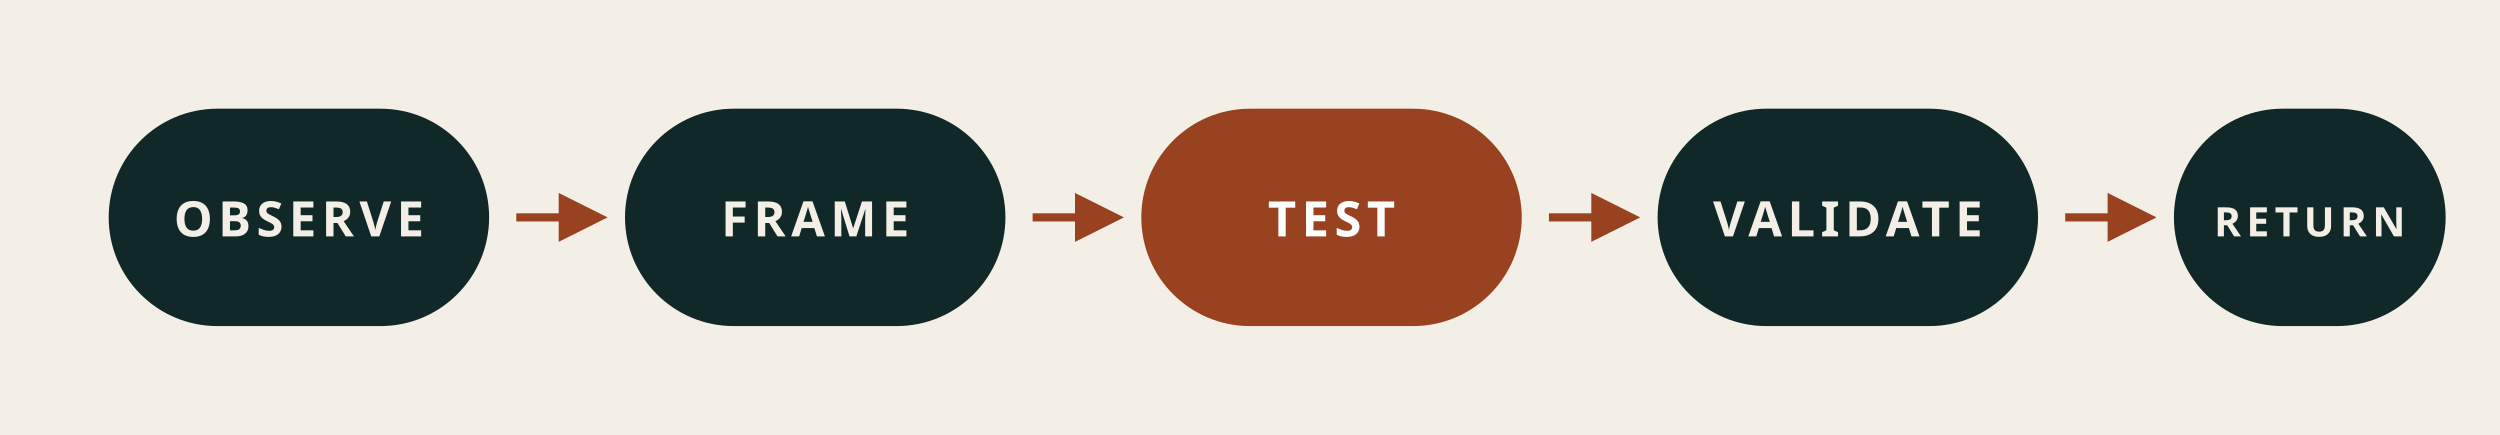
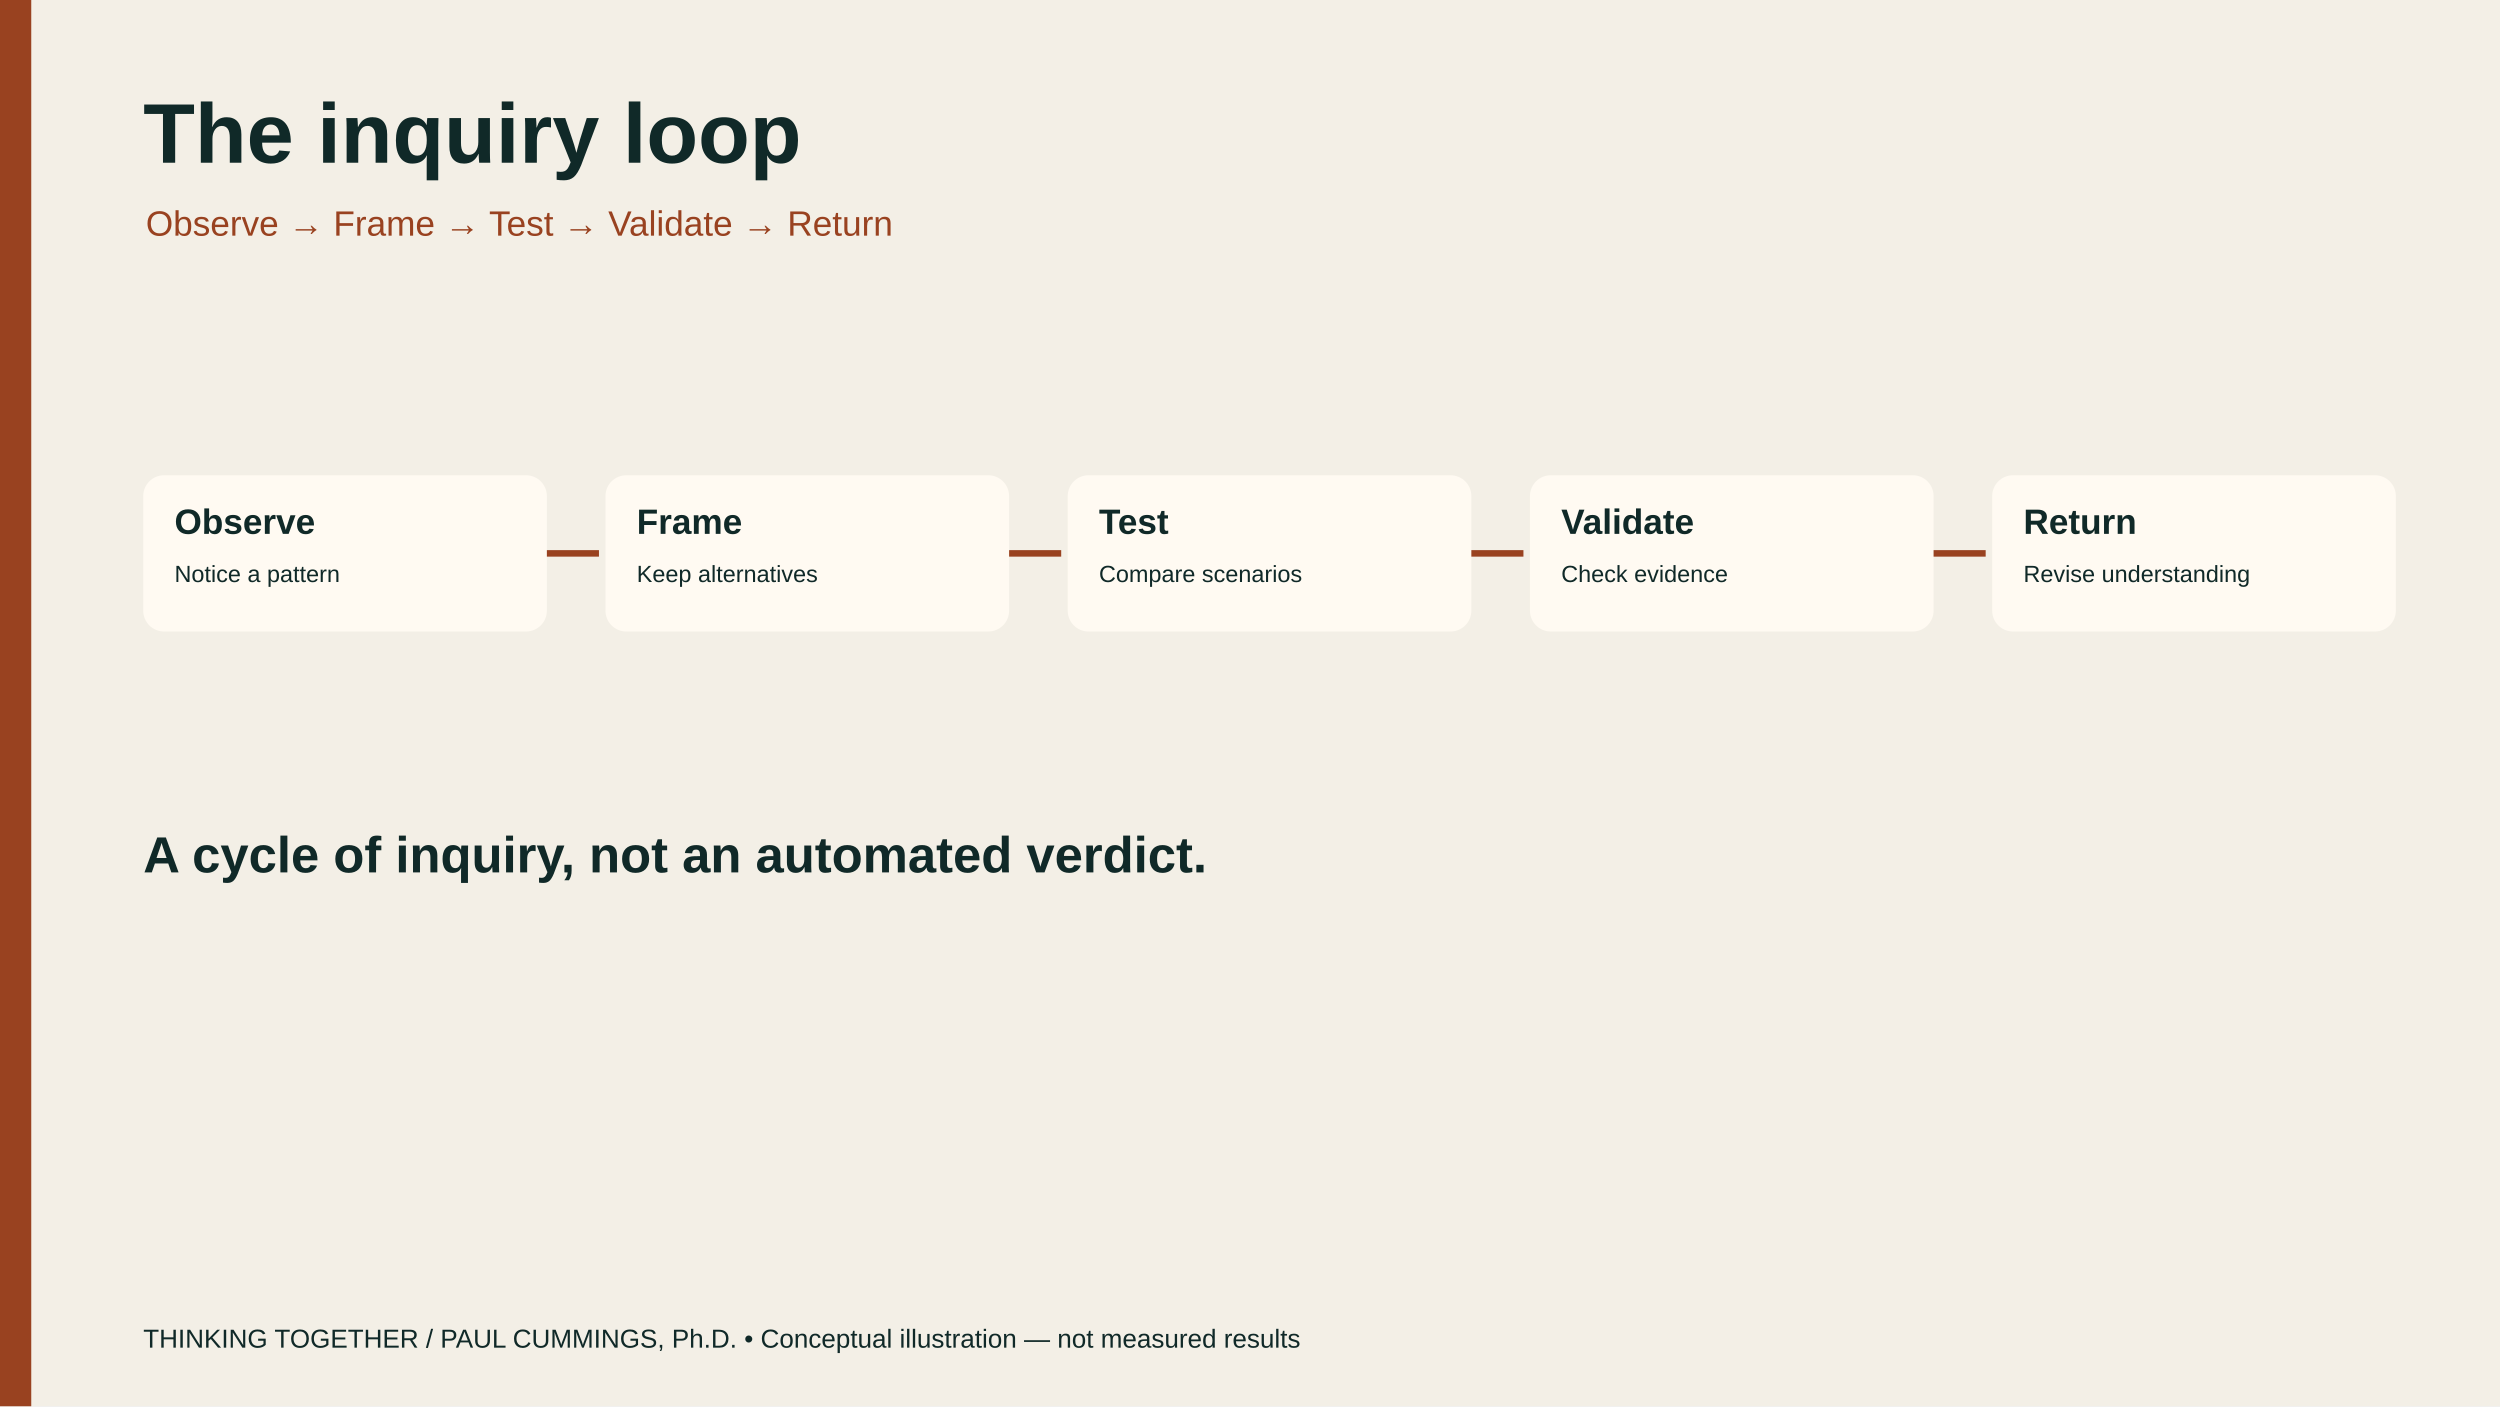
- <svg xmlns="http://www.w3.org/2000/svg" viewBox="0 0 920 160" role="img" aria-labelledby="t d">
-   <defs>
-     <marker id="arrow" viewBox="0 0 10 10" refX="8" refY="5" markerWidth="6" markerHeight="6" orient="auto-start-reverse">
-       <path d="M 0 0 L 10 5 L 0 10 z" fill="#994220" />
-     </marker>
-   </defs>
-   <rect width="920" height="160" fill="#f3efe6" />
-   <g font-family="Manrope, Avenir Next, sans-serif" font-size="18" font-weight="700" letter-spacing="2">
-     <g transform="translate(40,40)">
-       <rect width="140" height="80" rx="40" fill="#102928" />
-       <text x="70" y="47" text-anchor="middle" fill="#f3efe6">OBSERVE</text>
-     </g>
-     <line x1="190" y1="80" x2="220" y2="80" stroke="#994220" stroke-width="3" marker-end="url(#arrow)" />
-     <g transform="translate(230,40)">
-       <rect width="140" height="80" rx="40" fill="#102928" />
-       <text x="70" y="47" text-anchor="middle" fill="#f3efe6">FRAME</text>
-     </g>
-     <line x1="380" y1="80" x2="410" y2="80" stroke="#994220" stroke-width="3" marker-end="url(#arrow)" />
-     <g transform="translate(420,40)">
-       <rect width="140" height="80" rx="40" fill="#994220" />
-       <text x="70" y="47" text-anchor="middle" fill="#fff">TEST</text>
-     </g>
-     <line x1="570" y1="80" x2="600" y2="80" stroke="#994220" stroke-width="3" marker-end="url(#arrow)" />
-     <g transform="translate(610,40)">
-       <rect width="140" height="80" rx="40" fill="#102928" />
-       <text x="70" y="47" text-anchor="middle" fill="#f3efe6">VALIDATE</text>
-     </g>
-     <line x1="760" y1="80" x2="790" y2="80" stroke="#994220" stroke-width="3" marker-end="url(#arrow)" />
-     <g transform="translate(800,40)">
-       <rect width="100" height="80" rx="40" fill="#102928" />
-       <text x="50" y="47" text-anchor="middle" fill="#f3efe6" font-size="15">RETURN</text>
-     </g>
+ <svg xmlns="http://www.w3.org/2000/svg" width="1920" height="1080" viewBox="0 0 1920 1080">
+   <rect width="1920" height="1080" fill="#f3efe6" />
+   <rect x="0" y="0" width="24" height="1080" fill="#994220" />
+   <g font-family="Arial, Helvetica, sans-serif">
+     <text x="110" y="125" fill="#102928" font-size="65" font-weight="700" text-anchor="start">The inquiry loop</text>
+     <text x="112" y="181" fill="#994220" font-size="27" font-weight="500" text-anchor="start">Observe → Frame → Test → Validate → Return</text>
+     <rect x="110" y="365" width="310" height="120" rx="16" fill="#fffaf2" stroke="none" stroke-width="2" />
+     <text x="134" y="410" fill="#102928" font-size="27" font-weight="700" text-anchor="start">Observe</text>
+     <text x="134" y="447" fill="#102928" font-size="18" font-weight="500" text-anchor="start">Notice a pattern</text>
+     <path d="M420,425 L460,425" fill="none" stroke="#994220" stroke-width="5" stroke-dasharray="" />
+     <rect x="465" y="365" width="310" height="120" rx="16" fill="#fffaf2" stroke="none" stroke-width="2" />
+     <text x="489" y="410" fill="#102928" font-size="27" font-weight="700" text-anchor="start">Frame</text>
+     <text x="489" y="447" fill="#102928" font-size="18" font-weight="500" text-anchor="start">Keep alternatives</text>
+     <path d="M775,425 L815,425" fill="none" stroke="#994220" stroke-width="5" stroke-dasharray="" />
+     <rect x="820" y="365" width="310" height="120" rx="16" fill="#fffaf2" stroke="none" stroke-width="2" />
+     <text x="844" y="410" fill="#102928" font-size="27" font-weight="700" text-anchor="start">Test</text>
+     <text x="844" y="447" fill="#102928" font-size="18" font-weight="500" text-anchor="start">Compare scenarios</text>
+     <path d="M1130,425 L1170,425" fill="none" stroke="#994220" stroke-width="5" stroke-dasharray="" />
+     <rect x="1175" y="365" width="310" height="120" rx="16" fill="#fffaf2" stroke="none" stroke-width="2" />
+     <text x="1199" y="410" fill="#102928" font-size="27" font-weight="700" text-anchor="start">Validate</text>
+     <text x="1199" y="447" fill="#102928" font-size="18" font-weight="500" text-anchor="start">Check evidence</text>
+     <path d="M1485,425 L1525,425" fill="none" stroke="#994220" stroke-width="5" stroke-dasharray="" />
+     <rect x="1530" y="365" width="310" height="120" rx="16" fill="#fffaf2" stroke="none" stroke-width="2" />
+     <text x="1554" y="410" fill="#102928" font-size="27" font-weight="700" text-anchor="start">Return</text>
+     <text x="1554" y="447" fill="#102928" font-size="18" font-weight="500" text-anchor="start">Revise understanding</text>
+     <text x="110" y="670" fill="#102928" font-size="39" font-weight="600" text-anchor="start">A cycle of inquiry, not an automated verdict.</text>
  </g>
+   <text x="110" y="1035" fill="#102928" font-family="Arial" font-size="20">THINKING TOGETHER  /  PAUL CUMMINGS, Ph.D.   •   Conceptual illustration — not measured results</text>
</svg>
